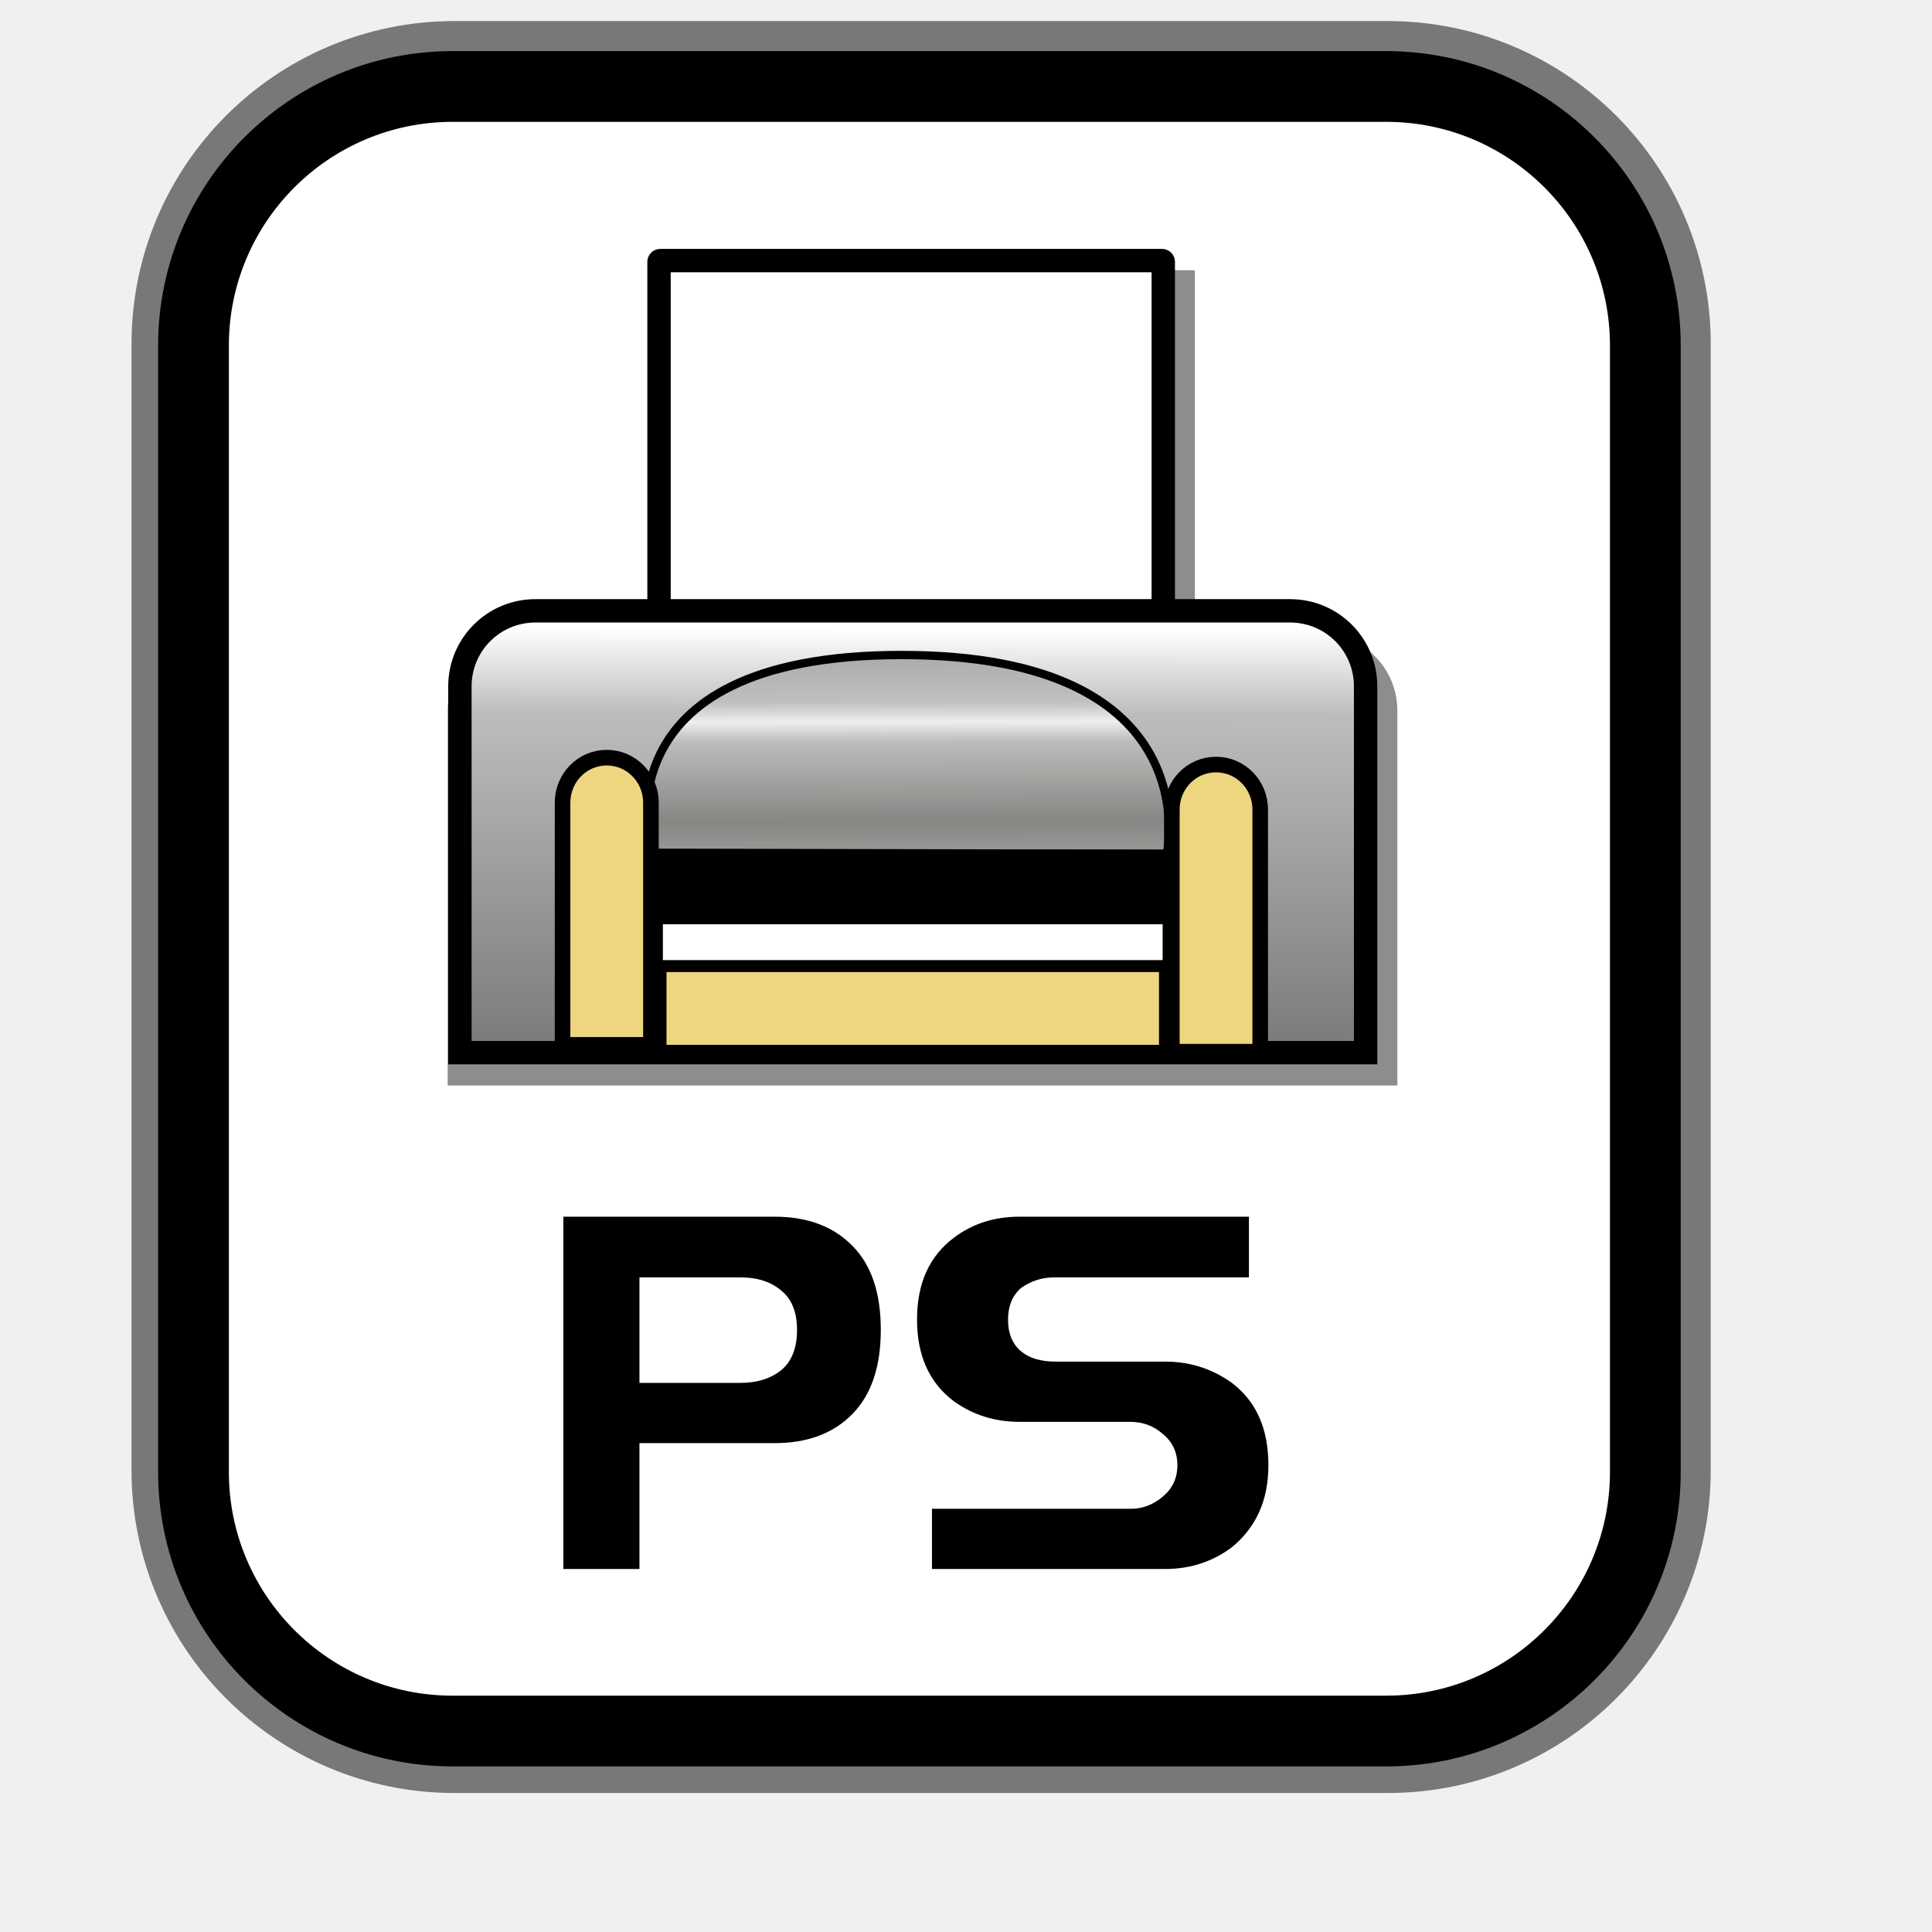
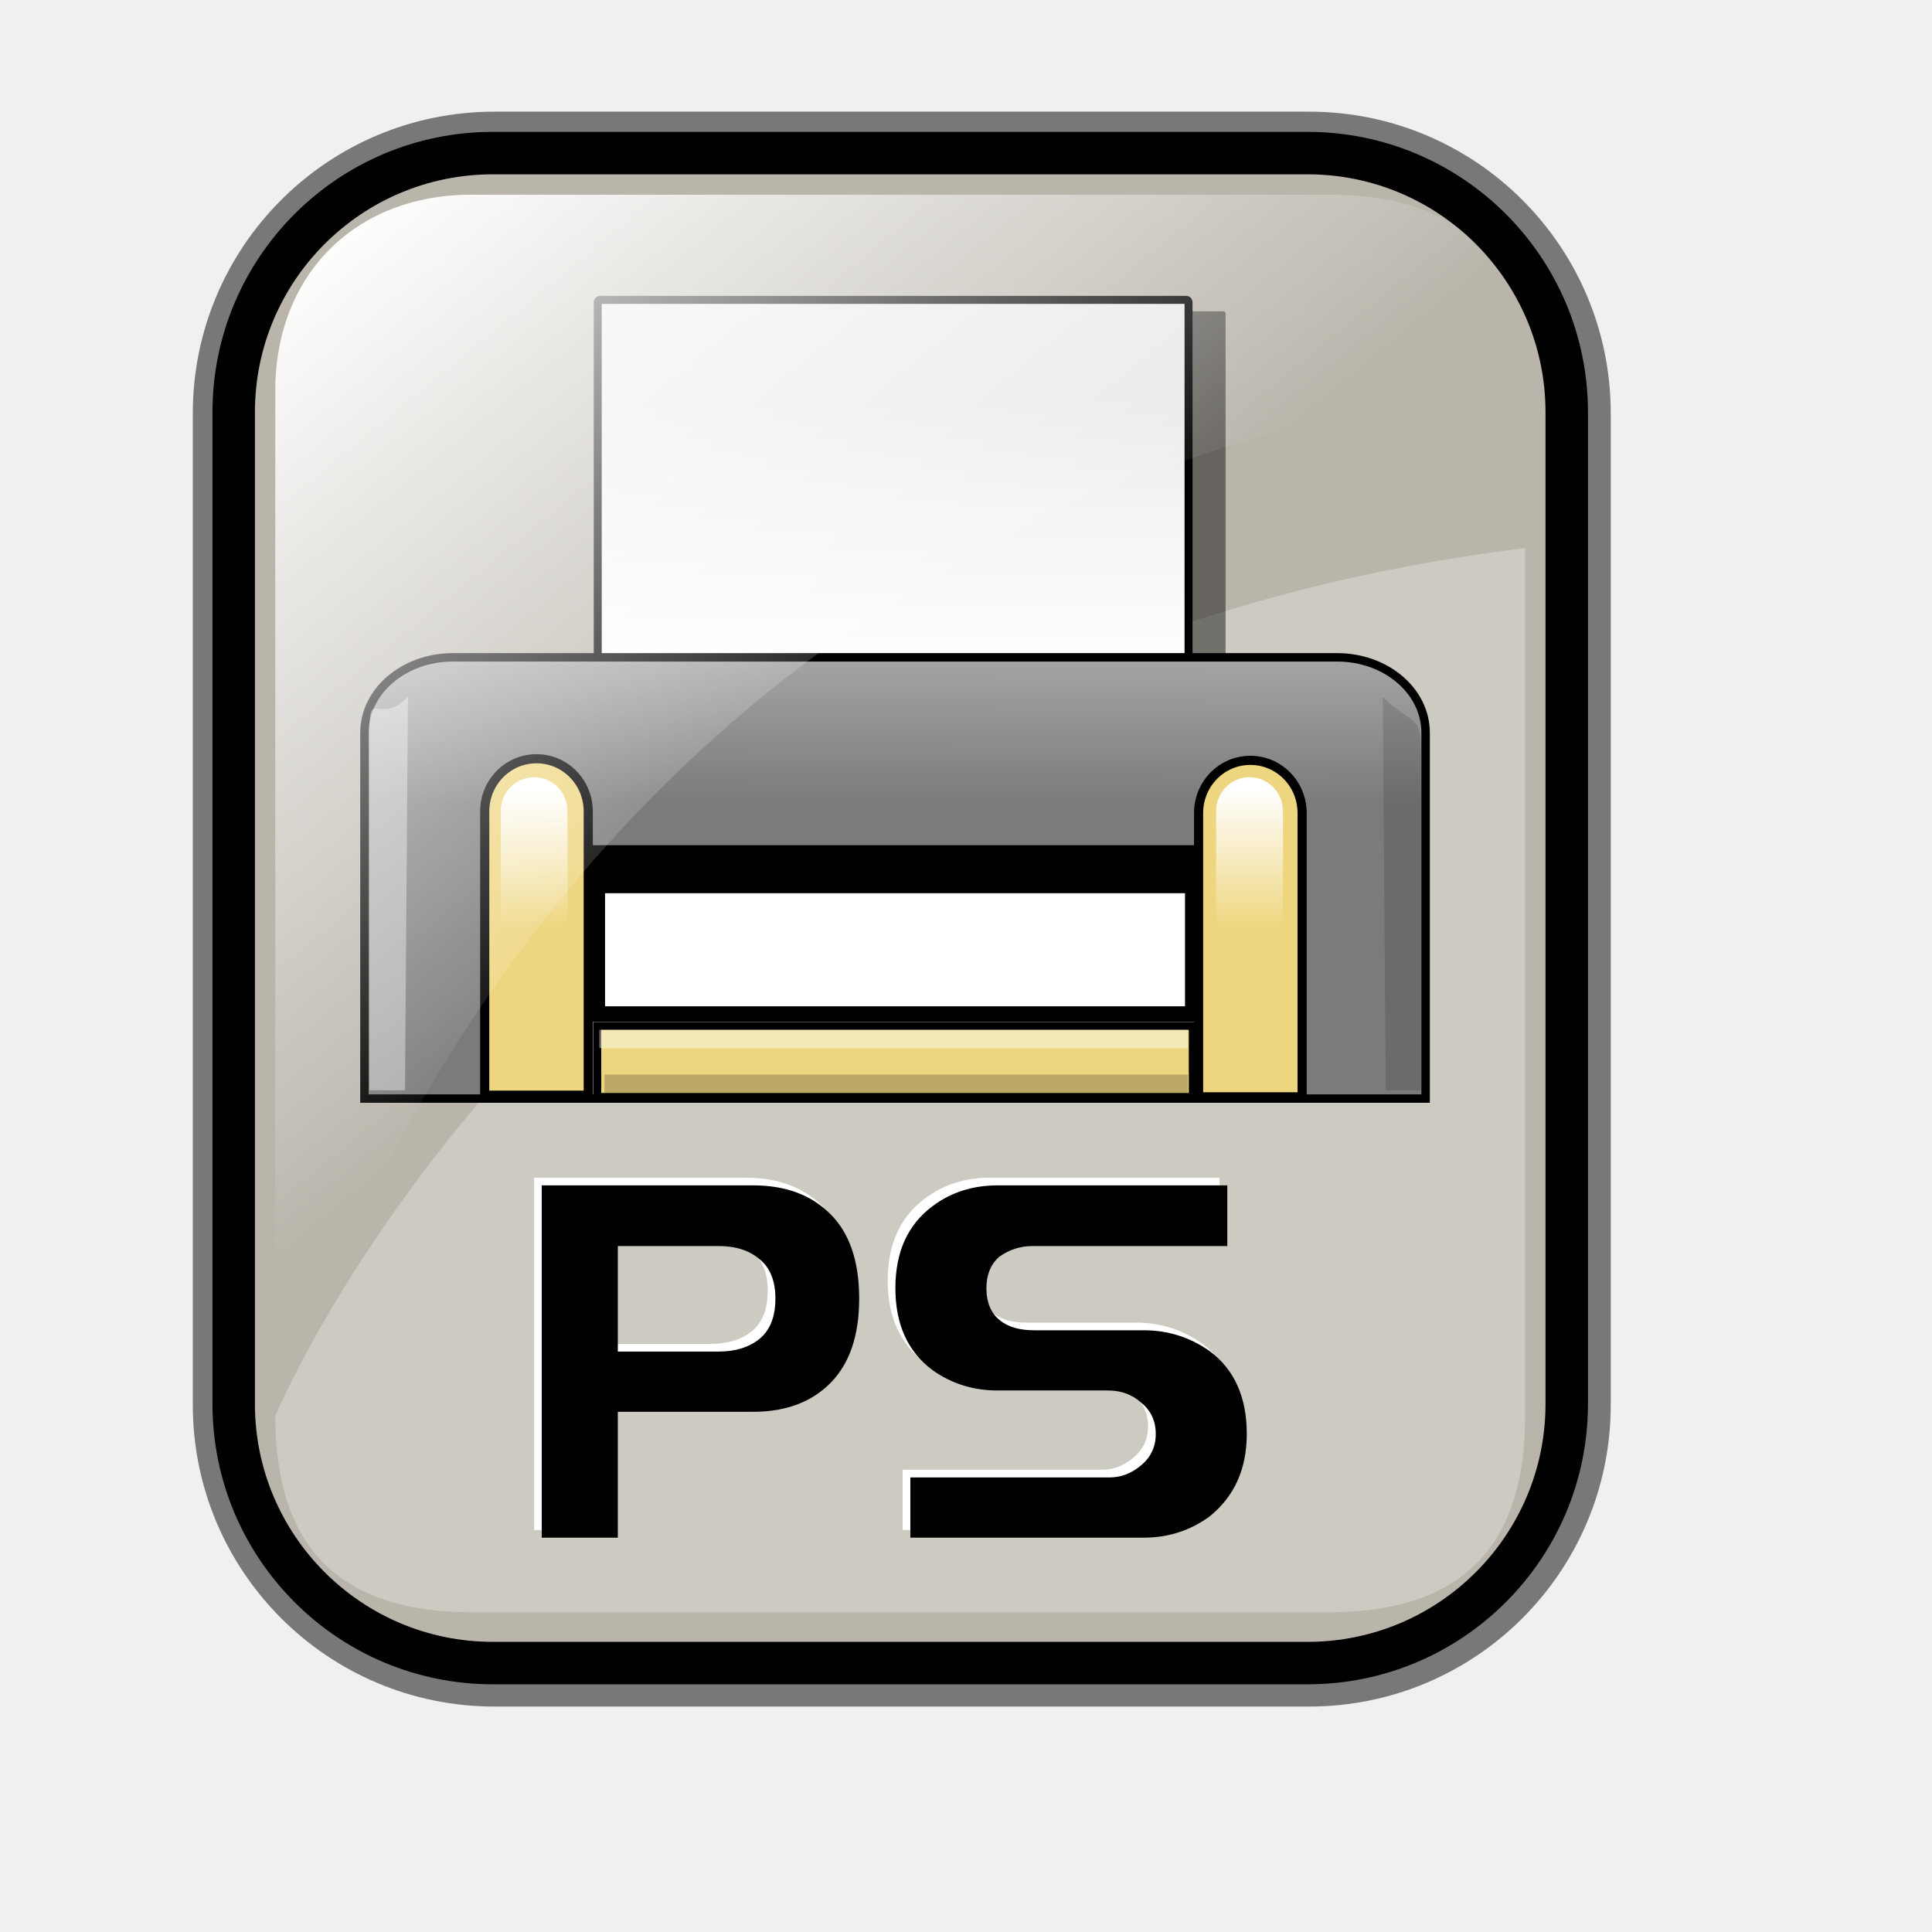
<svg xmlns="http://www.w3.org/2000/svg" xmlns:xlink="http://www.w3.org/1999/xlink" id="svg1" width="128pt" height="128pt">
  <defs id="defs3">
-     <linearGradient xlink:href="#linearGradient827" id="linearGradient830" x1="0.498" y1="0.984" x2="0.502" y2="0.039" />
-     <linearGradient id="linearGradient827">
-       <stop style="stop-color:#7b7b79;stop-opacity:1;" offset="0" id="stop828" />
-       <stop style="stop-color:#bdbdbc;stop-opacity:1;" offset="0.797" id="stop831" />
-       <stop style="stop-color:#fff;stop-opacity:1;" offset="1" id="stop829" />
+     <linearGradient id="linearGradient3587">
+       <stop id="stop3589" offset="0" style="stop-color:#efe0cd;stop-opacity:0.561;" />
+       <stop id="stop3591" offset="1" style="stop-color:#cececd;stop-opacity:0.22;" />
    </linearGradient>
-     <linearGradient xlink:href="#linearGradient827" id="linearGradient834" x1="0.488" y1="0.836" x2="0.485" y2="0.336" spreadMethod="reflect" />
-     <linearGradient id="linearGradient907">
-       <stop style="stop-color:#eed680;stop-opacity:1;" offset="0" id="stop908" />
-       <stop style="stop-color:#dfb546;stop-opacity:1;" offset="0.294" id="stop911" />
-       <stop style="stop-color:#d1940c;stop-opacity:1;" offset="1" id="stop910" />
+     <linearGradient id="linearGradient2832">
+       <stop style="stop-color:#ffffff;stop-opacity:1;" offset="0" id="stop2834" />
+       <stop style="stop-color:#ffffff;stop-opacity:0;" offset="1" id="stop2836" />
    </linearGradient>
-     <linearGradient id="linearGradient869">
-       <stop style="stop-color:#7590ae;stop-opacity:1;" offset="0" id="stop870" />
-       <stop style="stop-color:#89a4c0;stop-opacity:1;" offset="0.87" id="stop912" />
-       <stop style="stop-color:#9db8d2;stop-opacity:1;" offset="1" id="stop871" />
-     </linearGradient>
-     <linearGradient id="linearGradient866">
-       <stop style="stop-color:#ffff00;stop-opacity:1;" offset="0" id="stop867" />
-       <stop style="stop-color:#ffea00;stop-opacity:1;" offset="0.369" id="stop901" />
-       <stop style="stop-color:#ffd600;stop-opacity:1;" offset="1" id="stop868" />
-     </linearGradient>
-     <linearGradient xlink:href="#linearGradient907" id="linearGradient904" x1="0.357" y1="0.493" x2="0.174" y2="0.294" spreadMethod="reflect" />
    <linearGradient id="linearGradient839">
      <stop style="stop-color:#46a046;stop-opacity:1;" offset="0" id="stop840" />
      <stop style="stop-color:#df421e;stop-opacity:1;" offset="0.394" id="stop841" />
      <stop style="stop-color:#ada7c8;stop-opacity:1;" offset="0.72" id="stop842" />
      <stop style="stop-color:#eed680;stop-opacity:1;" offset="1" id="stop843" />
    </linearGradient>
    <linearGradient xlink:href="#linearGradient839" id="linearGradient836" x1="1.3267924e-17" y1="0.5" x2="1" y2="0.5" />
+     <linearGradient xlink:href="#linearGradient2832" id="linearGradient2830" gradientTransform="matrix(0.939922,0,0,0.896911,4.950743,6.511692)" x1="23.984" y1="16.369" x2="72.999" y2="73.399" gradientUnits="userSpaceOnUse" />
+     <linearGradient y2="93.732" x2="107.316" y1="124.28" x1="111.326" gradientTransform="matrix(0.777129,0,0,0.894628,-162.4688,12.76856)" gradientUnits="userSpaceOnUse" id="linearGradient1407" xlink:href="#linearGradient1700" />
+     <linearGradient y2="93.732" x2="107.316" y1="124.28" x1="111.326" gradientTransform="matrix(0.777129,0,0,0.894628,-2.922179,10.43077)" gradientUnits="userSpaceOnUse" id="linearGradient1390" xlink:href="#linearGradient1700" />
+     <linearGradient id="linearGradient1350">
+       <stop style="stop-color:#46a046;stop-opacity:1;" offset="0" id="stop1352" />
+       <stop style="stop-color:#df421e;stop-opacity:1;" offset="0.394" id="stop1354" />
+       <stop style="stop-color:#ada7c8;stop-opacity:1;" offset="0.72" id="stop1356" />
+       <stop style="stop-color:#eed680;stop-opacity:1;" offset="1" id="stop1358" />
+     </linearGradient>
+     <linearGradient xlink:href="#linearGradient839" id="linearGradient1360" x1="1.3267924e-17" y1="0.5" x2="1" y2="0.5" />
+     <linearGradient xlink:href="#linearGradient1700" id="linearGradient1362" gradientTransform="matrix(0.870364,0,0,1.001961,4.612015,4.886798)" x1="123.504" y1="121.732" x2="128.67" y2="87.98" gradientUnits="userSpaceOnUse" />
+     <linearGradient xlink:href="#linearGradient839" id="linearGradient1363" x1="1.3267924e-17" y1="0.5" x2="1" y2="0.5" />
+     <linearGradient id="linearGradient1353">
+       <stop style="stop-color:#46a046;stop-opacity:1;" offset="0" id="stop1355" />
+       <stop style="stop-color:#df421e;stop-opacity:1;" offset="0.394" id="stop1357" />
+       <stop style="stop-color:#ada7c8;stop-opacity:1;" offset="0.72" id="stop1359" />
+       <stop style="stop-color:#eed680;stop-opacity:1;" offset="1" id="stop1361" />
+     </linearGradient>
+     <linearGradient id="linearGradient1700">
+       <stop style="stop-color:#000000;stop-opacity:0.699;" offset="0" id="stop1701" />
+       <stop style="stop-color:#000000;stop-opacity:0;" offset="1" id="stop1702" />
+     </linearGradient>
+     <linearGradient y2="0.5" x2="1" y1="0.5" x1="1.3267924e-17" id="linearGradient1427" xlink:href="#linearGradient839" />
+     <linearGradient id="linearGradient1417">
+       <stop id="stop1419" offset="0" style="stop-color:#46a046;stop-opacity:1;" />
+       <stop id="stop1421" offset="0.394" style="stop-color:#df421e;stop-opacity:1;" />
+       <stop id="stop1423" offset="0.72" style="stop-color:#ada7c8;stop-opacity:1;" />
+       <stop id="stop1425" offset="1" style="stop-color:#eed680;stop-opacity:1;" />
+     </linearGradient>
+     <linearGradient xlink:href="#linearGradient839" id="linearGradient1381" x1="1.3267924e-17" y1="0.5" x2="1" y2="0.5" />
+     <linearGradient id="linearGradient1371">
+       <stop style="stop-color:#46a046;stop-opacity:1;" offset="0" id="stop1373" />
+       <stop style="stop-color:#df421e;stop-opacity:1;" offset="0.394" id="stop1375" />
+       <stop style="stop-color:#ada7c8;stop-opacity:1;" offset="0.72" id="stop1377" />
+       <stop style="stop-color:#eed680;stop-opacity:1;" offset="1" id="stop1379" />
+     </linearGradient>
+     <linearGradient y2="0.5" x2="1" y1="0.5" x1="1.3267924e-17" id="linearGradient1374" xlink:href="#linearGradient839" />
+     <linearGradient id="linearGradient1364">
+       <stop id="stop1366" offset="0" style="stop-color:#46a046;stop-opacity:1;" />
+       <stop id="stop1368" offset="0.394" style="stop-color:#df421e;stop-opacity:1;" />
+       <stop id="stop1370" offset="0.72" style="stop-color:#ada7c8;stop-opacity:1;" />
+       <stop id="stop1372" offset="1" style="stop-color:#eed680;stop-opacity:1;" />
+     </linearGradient>
    <linearGradient xlink:href="#linearGradient869" id="linearGradient674" x1="0.689" y1="0.786" x2="0.374" y2="0.473" spreadMethod="reflect" />
+     <linearGradient xlink:href="#linearGradient839" id="linearGradient1426" x1="1.3267924e-17" y1="0.5" x2="1" y2="0.5" />
+     <linearGradient id="linearGradient1416">
+       <stop style="stop-color:#46a046;stop-opacity:1;" offset="0" id="stop1418" />
+       <stop style="stop-color:#df421e;stop-opacity:1;" offset="0.394" id="stop1420" />
+       <stop style="stop-color:#ada7c8;stop-opacity:1;" offset="0.72" id="stop1422" />
+       <stop style="stop-color:#eed680;stop-opacity:1;" offset="1" id="stop1424" />
+     </linearGradient>
+     <linearGradient xlink:href="#linearGradient907" id="linearGradient904" x1="0.357" y1="0.493" x2="0.174" y2="0.294" spreadMethod="reflect" />
+     <linearGradient id="linearGradient866">
+       <stop style="stop-color:#ffff00;stop-opacity:1;" offset="0" id="stop867" />
+       <stop style="stop-color:#ffea00;stop-opacity:1;" offset="0.369" id="stop901" />
+       <stop style="stop-color:#ffd600;stop-opacity:1;" offset="1" id="stop868" />
+     </linearGradient>
+     <linearGradient id="linearGradient869">
+       <stop style="stop-color:#7590ae;stop-opacity:1;" offset="0" id="stop870" />
+       <stop style="stop-color:#89a4c0;stop-opacity:1;" offset="0.87" id="stop912" />
+       <stop style="stop-color:#9db8d2;stop-opacity:1;" offset="1" id="stop871" />
+     </linearGradient>
+     <linearGradient id="linearGradient907">
+       <stop style="stop-color:#eed680;stop-opacity:1;" offset="0" id="stop908" />
+       <stop style="stop-color:#dfb546;stop-opacity:1;" offset="0.294" id="stop911" />
+       <stop style="stop-color:#d1940c;stop-opacity:1;" offset="1" id="stop910" />
+     </linearGradient>
+     <linearGradient xlink:href="#linearGradient827" id="linearGradient834" x1="49.699" y1="116.606" x2="49.599" y2="101.985" spreadMethod="reflect" gradientTransform="scale(1.6022,0.624142)" gradientUnits="userSpaceOnUse" />
+     <linearGradient id="linearGradient827">
+       <stop style="stop-color:#7b7b79;stop-opacity:1;" offset="0" id="stop828" />
+       <stop style="stop-color:#bdbdbc;stop-opacity:1;" offset="0.797" id="stop831" />
+       <stop style="stop-color:#fff;stop-opacity:1;" offset="1" id="stop829" />
+     </linearGradient>
+     <linearGradient xlink:href="#linearGradient827" id="linearGradient830" x1="56.941" y1="131.964" x2="57.167" y2="77.065" gradientTransform="scale(1.413234,0.707597)" gradientUnits="userSpaceOnUse" />
+     <linearGradient gradientUnits="userSpaceOnUse" gradientTransform="matrix(1.6022,0,0,0.624142,0,0.644068)" spreadMethod="reflect" y2="135.894" x2="51.868" y1="168.575" x1="51.868" id="linearGradient1541" xlink:href="#linearGradient2825" />
+     <linearGradient gradientUnits="userSpaceOnUse" gradientTransform="matrix(1.425413,0,0,0.701551,0,0.644068)" y2="101.998" x2="55.779" y1="135.841" x1="55.779" id="linearGradient1539" xlink:href="#linearGradient827" />
+     <linearGradient id="linearGradient1532">
+       <stop id="stop1534" offset="0" style="stop-color:#c5d2c8;stop-opacity:1;" />
+       <stop id="stop2079" offset="0.871" style="stop-color:#c1d2bf;stop-opacity:1;" />
+       <stop id="stop1537" offset="1" style="stop-color:#fff;stop-opacity:1;" />
+     </linearGradient>
+     <linearGradient id="linearGradient835">
+       <stop id="stop836" offset="0" style="stop-color:#221d19;stop-opacity:1;" />
+       <stop id="stop837" offset="0.842" style="stop-color:#bdbdbc;stop-opacity:1;" />
+       <stop id="stop838" offset="1" style="stop-color:#fff;stop-opacity:1;" />
+     </linearGradient>
+     <linearGradient id="linearGradient2825">
+       <stop id="stop2827" offset="0" style="stop-color:#7b7b79;stop-opacity:0.602;" />
+       <stop id="stop2829" offset="0.457" style="stop-color:#bdbdbc;stop-opacity:1;" />
+       <stop id="stop2831" offset="1" style="stop-color:#fff;stop-opacity:1;" />
+     </linearGradient>
+     <linearGradient id="linearGradient2073">
+       <stop id="stop2075" offset="0" style="stop-color:#ffffff;stop-opacity:1;" />
+       <stop id="stop2077" offset="1" style="stop-color:#ffffff;stop-opacity:0;" />
+     </linearGradient>
+     <linearGradient id="linearGradient2088">
+       <stop style="stop-color:#e9e9e9;stop-opacity:1;" offset="0" id="stop2090" />
+       <stop style="stop-color:#f4f4f4;stop-opacity:1;" offset="0.414" id="stop2094" />
+       <stop style="stop-color:#ffffff;stop-opacity:1;" offset="1" id="stop2092" />
+     </linearGradient>
+     <linearGradient id="linearGradient2097">
+       <stop style="stop-color:#c5d2c8;stop-opacity:1;" offset="0" id="stop2099" />
+       <stop style="stop-color:#ffffff;stop-opacity:1;" offset="1" id="stop2103" />
+     </linearGradient>
+     <linearGradient gradientUnits="userSpaceOnUse" gradientTransform="matrix(1.6022,0,0,0.624142,0,0.644068)" spreadMethod="reflect" y2="135.894" x2="51.868" y1="168.575" x1="51.868" id="linearGradient1525" xlink:href="#linearGradient2825" />
+     <linearGradient gradientUnits="userSpaceOnUse" gradientTransform="matrix(1.425413,0,0,0.597987,0,12.30033)" y2="105.124" x2="55.779" y1="136.759" x1="55.779" id="linearGradient1523" xlink:href="#linearGradient2094" />
+     <linearGradient id="linearGradient1516">
+       <stop id="stop1518" offset="0" style="stop-color:#826647;stop-opacity:1;" />
+       <stop id="stop2088" offset="0.857" style="stop-color:#c0b2a3;stop-opacity:1;" />
+       <stop id="stop1521" offset="1" style="stop-color:#fff;stop-opacity:1;" />
+     </linearGradient>
+     <linearGradient id="linearGradient1508">
+       <stop id="stop1510" offset="0" style="stop-color:#221d19;stop-opacity:1;" />
+       <stop id="stop1512" offset="0.842" style="stop-color:#bdbdbc;stop-opacity:1;" />
+       <stop id="stop1514" offset="1" style="stop-color:#fff;stop-opacity:1;" />
+     </linearGradient>
+     <linearGradient id="linearGradient1500">
+       <stop id="stop1502" offset="0" style="stop-color:#7b7b79;stop-opacity:0.602;" />
+       <stop id="stop1504" offset="0.457" style="stop-color:#bdbdbc;stop-opacity:1;" />
+       <stop id="stop1506" offset="1" style="stop-color:#fff;stop-opacity:1;" />
+     </linearGradient>
+     <linearGradient id="linearGradient1486">
+       <stop style="stop-color:#e9e9e9;stop-opacity:1;" offset="0" id="stop1488" />
+       <stop style="stop-color:#f4f4f4;stop-opacity:1;" offset="0.414" id="stop1490" />
+       <stop style="stop-color:#ffffff;stop-opacity:1;" offset="1" id="stop1492" />
+     </linearGradient>
+     <linearGradient id="linearGradient1480">
+       <stop style="stop-color:#c5d2c8;stop-opacity:1;" offset="0" id="stop1482" />
+       <stop style="stop-color:#ffffff;stop-opacity:1;" offset="1" id="stop1484" />
+     </linearGradient>
+     <linearGradient id="linearGradient2089">
+       <stop id="stop2091" offset="0" style="stop-color:#314e6c;stop-opacity:1;" />
+       <stop id="stop2097" offset="0.814" style="stop-color:#98a6b5;stop-opacity:1;" />
+       <stop id="stop2095" offset="1" style="stop-color:#fff;stop-opacity:1;" />
+     </linearGradient>
+     <linearGradient id="linearGradient2094">
+       <stop id="stop2096" offset="0" style="stop-color:#727272;stop-opacity:1;" />
+       <stop id="stop2102" offset="0.7" style="stop-color:#b8b8b8;stop-opacity:1;" />
+       <stop id="stop2100" offset="1" style="stop-color:#fff;stop-opacity:1;" />
+     </linearGradient>
+     <linearGradient xlink:href="#linearGradient2073" id="linearGradient1551" gradientUnits="userSpaceOnUse" gradientTransform="matrix(0.367729,0,0,1.19512,89.1606,3.758849)" x1="57.517" y1="55.247" x2="57.517" y2="65.404" />
+     <linearGradient xlink:href="#linearGradient2073" id="linearGradient1554" gradientUnits="userSpaceOnUse" gradientTransform="matrix(0.367729,0,0,1.19512,25.96284,3.758849)" x1="57.517" y1="55.247" x2="57.517" y2="65.404" />
+     <linearGradient xlink:href="#linearGradient827" id="linearGradient1562" gradientUnits="userSpaceOnUse" gradientTransform="matrix(0.936879,0,0,0.469089,26.18474,9.06232)" x1="56.941" y1="131.964" x2="57.167" y2="77.065" />
+     <linearGradient xlink:href="#linearGradient2088" id="linearGradient1565" gradientUnits="userSpaceOnUse" gradientTransform="matrix(0.913447,0,0,0.637401,26.18474,-3.281963)" x1="60.294" y1="60.653" x2="60.294" y2="98.393" />
  </defs>
-   <rect style="fill:none;fill-rule:evenodd;stroke:#000000;stroke-width:11.25;stroke-dasharray:none;stroke-opacity:0.5;stroke-linejoin:round;" id="rect834" width="128.252" height="145.276" x="17.243" y="7.487" ry="22.893" />
-   <rect style="fill:#ffffff;fill-rule:evenodd;stroke:#000000;stroke-width:6.25;stroke-dasharray:none;" id="rect828" width="128.252" height="145.276" x="17.092" y="7.638" ry="22.893" />
-   <rect style="fill:#000000;fill-rule:evenodd;stroke:none;stroke-width:3.75;stroke-linejoin:round;stroke-linecap:round;fill-opacity:0.446;" id="rect844" width="44.544" height="41.752" ry="0.11" x="61.008" y="23.87" />
-   <rect style="fill:#ffffff;fill-rule:evenodd;stroke:#000000;stroke-width:2.065;stroke-linecap:round;stroke-linejoin:round;" id="rect843" width="44.544" height="40.781" ry="0.108" x="58.216" y="23.02" />
-   <path style="fill-rule:evenodd;stroke:none;stroke-width:3.75;fill:#000000;stroke-dasharray:none;fill-opacity:0.446;" d="M 46.543,55.91 C 42.665,55.91 39.544,58.96 39.544,62.748 C 39.544,62.748 39.544,91.892 39.544,95.89 L 123.436,95.89 L 123.436,62.748 C 123.436,58.96 120.314,55.91 116.436,55.91 L 46.543,55.91 z " id="path842" />
-   <path style="fill:url(#linearGradient830);fill-rule:evenodd;stroke:#000000;stroke-width:2.065;" d="M 47.302,53.959 C 43.604,53.959 40.627,56.936 40.627,60.634 C 40.627,60.634 40.627,89.084 40.627,92.987 L 120.634,92.987 L 120.634,60.634 C 120.634,56.936 117.657,53.959 113.959,53.959 L 47.302,53.959 z " id="path826" />
-   <path style="fill:url(#linearGradient834);fill-opacity:0.75;fill-rule:evenodd;stroke:#000000;stroke-width:0.551pt;" d="M 57.488,75.332 C 57.488,75.332 52.335,57.861 79.655,57.861 C 106.975,57.861 103.072,75.424 103.072,75.424 L 57.488,75.332 z " id="path845" />
-   <path style="fill:#eed680;fill-rule:evenodd;stroke:#000000;stroke-width:1.377;" d="M 53.598,66.93 C 51.436,66.93 49.695,68.703 49.695,70.905 C 49.695,70.905 49.695,90.347 49.695,92.298 C 51.857,92.298 55.549,92.298 57.501,92.298 L 57.501,70.905 C 57.501,68.703 55.76,66.93 53.598,66.93 z " id="path833" />
-   <path style="fill:#eed680;fill-rule:evenodd;stroke:#000000;stroke-width:1.377;" d="M 107.42,67.537 C 105.258,67.537 103.517,69.31 103.517,71.512 C 103.517,71.512 103.517,90.954 103.517,92.905 C 105.68,92.905 109.372,92.905 111.323,92.905 L 111.323,71.512 C 111.323,69.31 109.582,67.537 107.42,67.537 z " id="path839" />
-   <rect style="fill:#eed680;fill-rule:evenodd;stroke:#000000;stroke-width:1.377;" id="rect840" width="44.882" height="7.806" ry="0" x="58.189" y="85.181" />
-   <rect style="fill-rule:evenodd;stroke:#000000;stroke-width:0.551pt;" id="rect841" width="44.882" height="5.854" x="58.189" y="75.424" />
-   <rect style="fill:#ffffff;fill-rule:evenodd;stroke:#000000;stroke-width:0.551pt;" id="rect842" width="44.882" height="3.903" x="58.189" y="81.278" />
-   <path style="font-size:40;stroke-width:1pt;font-family:Trek;" d="M 110.327,107.48 L 110.327,112.84 L 93.127,112.84 C 92.033,112.84 91.047,113.16 90.167,113.8 C 89.42,114.467 89.047,115.387 89.047,116.56 C 89.047,117.84 89.46,118.8 90.287,119.44 C 91.007,120 91.993,120.28 93.247,120.28 L 102.927,120.28 C 105.087,120.28 107.033,120.894 108.767,122.12 C 110.953,123.747 112.047,126.187 112.047,129.44 C 112.047,132.534 110.953,134.96 108.767,136.72 C 107.06,137.974 105.113,138.6 102.927,138.6 L 82.327,138.6 L 82.327,133.28 L 99.927,133.28 C 100.94,133.28 101.873,132.92 102.727,132.2 C 103.58,131.48 104.007,130.56 104.007,129.44 C 104.007,128.294 103.58,127.374 102.727,126.68 C 101.927,125.96 100.953,125.6 99.807,125.6 L 90.047,125.6 C 87.887,125.6 85.967,125 84.287,123.8 C 82.1,122.174 81.007,119.76 81.007,116.56 C 81.007,113.36 82.1,110.947 84.287,109.32 C 85.913,108.094 87.833,107.48 90.047,107.48 L 110.327,107.48 z M 56.487,127.48 L 56.487,138.6 L 49.767,138.6 L 49.767,107.48 L 68.447,107.48 C 71.327,107.48 73.607,108.334 75.287,110.04 C 76.967,111.72 77.807,114.2 77.807,117.48 C 77.807,120.734 76.967,123.214 75.287,124.92 C 73.607,126.627 71.327,127.48 68.447,127.48 L 56.487,127.48 z M 56.487,112.84 L 56.487,122.16 L 65.407,122.16 C 66.873,122.16 68.073,121.787 69.007,121.04 C 69.94,120.267 70.407,119.08 70.407,117.48 C 70.407,115.907 69.94,114.747 69.007,114 C 68.1,113.227 66.9,112.84 65.407,112.84 L 56.487,112.84 z " id="path891" />
+   <rect style="stroke-miterlimit:4;stroke-dasharray:none;stroke-opacity:0.5;stroke-linejoin:round;stroke-width:7.5;stroke:#000000;fill-rule:evenodd;fill:none" id="rect834" width="117.756" height="133.387" x="20.782" y="13.614" ry="22.893" rx="22.893" />
+   <rect style="stroke-miterlimit:4;stroke-dasharray:none;fill:#bab5ab;fill-opacity:1;fill-rule:evenodd;stroke:#000000;stroke-width:3.75" id="rect828" width="117.756" height="133.387" x="20.644" y="13.524" ry="22.893" rx="22.893" />
+   <path style="stroke-width:6.25;stroke:none;fill-rule:evenodd;fill-opacity:0.279;fill:#ffffff" d="M 117.381,142.419 L 41.663,142.419 C 30.018,142.419 24.316,136.717 24.316,125.073 C 24.316,125.073 51.937,58.557 134.727,48.415 L 134.727,125.073 C 134.727,136.717 129.025,142.419 117.381,142.419 z " id="path2838" />
+   <path style="font-size:40;fill:#ffffff;fill-opacity:1;stroke-width:1pt;font-family:Trek" d="M 107.738,104.034 L 107.738,109.394 L 90.538,109.394 C 89.444,109.394 88.458,109.714 87.578,110.354 C 86.831,111.021 86.458,111.941 86.458,113.114 C 86.458,114.394 86.871,115.354 87.698,115.994 C 88.418,116.554 89.404,116.834 90.658,116.834 L 100.338,116.834 C 102.498,116.834 104.444,117.447 106.178,118.674 C 108.364,120.301 109.458,122.741 109.458,125.994 C 109.458,129.087 108.364,131.514 106.178,133.274 C 104.471,134.527 102.524,135.154 100.338,135.154 L 79.738,135.154 L 79.738,129.834 L 97.338,129.834 C 98.351,129.834 99.284,129.474 100.138,128.754 C 100.991,128.034 101.418,127.114 101.418,125.994 C 101.418,124.847 100.991,123.927 100.138,123.234 C 99.338,122.514 98.364,122.154 97.218,122.154 L 87.458,122.154 C 85.298,122.154 83.378,121.554 81.698,120.354 C 79.511,118.727 78.418,116.314 78.418,113.114 C 78.418,109.914 79.511,107.501 81.698,105.874 C 83.324,104.647 85.244,104.034 87.458,104.034 L 107.738,104.034 z M 53.898,124.034 L 53.898,135.154 L 47.178,135.154 L 47.178,104.034 L 65.858,104.034 C 68.738,104.034 71.018,104.887 72.698,106.594 C 74.378,108.274 75.218,110.754 75.218,114.034 C 75.218,117.287 74.378,119.767 72.698,121.474 C 71.018,123.181 68.738,124.034 65.858,124.034 L 53.898,124.034 z M 53.898,109.394 L 53.898,118.714 L 62.818,118.714 C 64.284,118.714 65.484,118.341 66.418,117.594 C 67.351,116.821 67.818,115.634 67.818,114.034 C 67.818,112.461 67.351,111.301 66.418,110.554 C 65.511,109.781 64.311,109.394 62.818,109.394 L 53.898,109.394 z " id="path2353" />
+   <path style="font-size:40;stroke-width:1pt;font-family:Trek" d="M 108.416,104.712 L 108.416,110.072 L 91.216,110.072 C 90.122,110.072 89.136,110.392 88.256,111.032 C 87.509,111.699 87.136,112.619 87.136,113.792 C 87.136,115.072 87.549,116.032 88.376,116.672 C 89.096,117.232 90.082,117.512 91.336,117.512 L 101.016,117.512 C 103.176,117.512 105.122,118.125 106.856,119.352 C 109.042,120.979 110.136,123.419 110.136,126.672 C 110.136,129.765 109.042,132.192 106.856,133.952 C 105.149,135.205 103.202,135.832 101.016,135.832 L 80.416,135.832 L 80.416,130.512 L 98.016,130.512 C 99.029,130.512 99.962,130.152 100.816,129.432 C 101.669,128.712 102.096,127.792 102.096,126.672 C 102.096,125.525 101.669,124.605 100.816,123.912 C 100.016,123.192 99.042,122.832 97.896,122.832 L 88.136,122.832 C 85.976,122.832 84.056,122.232 82.376,121.032 C 80.189,119.405 79.096,116.992 79.096,113.792 C 79.096,110.592 80.189,108.179 82.376,106.552 C 84.002,105.325 85.922,104.712 88.136,104.712 L 108.416,104.712 z M 54.576,124.712 L 54.576,135.832 L 47.856,135.832 L 47.856,104.712 L 66.536,104.712 C 69.416,104.712 71.696,105.565 73.376,107.272 C 75.056,108.952 75.896,111.432 75.896,114.712 C 75.896,117.965 75.056,120.445 73.376,122.152 C 71.696,123.859 69.416,124.712 66.536,124.712 L 54.576,124.712 z M 54.576,110.072 L 54.576,119.392 L 63.496,119.392 C 64.962,119.392 66.162,119.019 67.096,118.272 C 68.029,117.499 68.496,116.312 68.496,114.712 C 68.496,113.139 68.029,111.979 67.096,111.232 C 66.189,110.459 64.989,110.072 63.496,110.072 L 54.576,110.072 z " id="path891" />
+   <rect rx="0.2" y="27.499" x="56.073" ry="0.2" height="37.425" width="52.19" id="rect844" style="fill:#000000;fill-opacity:0.446;fill-rule:evenodd;stroke:none;stroke-width:3.75;stroke-linecap:round;stroke-linejoin:round" />
+   <rect rx="0.196" y="26.489" x="52.802" ry="0.196" height="36.367" width="52.19" id="rect843" style="fill:url(#linearGradient1565);fill-opacity:1;fill-rule:evenodd;stroke:#000000;stroke-width:0.704;stroke-linecap:round;stroke-linejoin:round;stroke-miterlimit:4" />
+   <path id="path826" d="M 40.014,58.067 C 35.681,58.067 32.193,61.041 32.193,64.734 C 32.193,64.734 32.193,93.147 32.193,97.045 L 125.935,97.045 L 125.935,64.734 C 125.935,61.041 122.447,58.067 118.114,58.067 L 40.014,58.067 z " style="fill:url(#linearGradient1562);fill-opacity:1;fill-rule:evenodd;stroke:#000000;stroke-width:0.745;stroke-miterlimit:4" />
+   <path id="path833" d="M 47.391,67.025 C 44.858,67.025 42.818,69.102 42.818,71.682 C 42.818,71.682 42.818,94.461 42.818,96.748 C 45.352,96.748 49.677,96.748 51.964,96.748 L 51.964,71.682 C 51.964,69.102 49.924,67.025 47.391,67.025 z " style="fill:#eed680;fill-opacity:1;fill-rule:evenodd;stroke:#000000;stroke-width:0.807;stroke-miterlimit:4" />
+   <path id="path839" d="M 110.452,67.167 C 107.919,67.167 105.88,69.244 105.88,71.824 C 105.88,71.824 105.88,94.603 105.88,96.89 C 108.413,96.89 112.739,96.89 115.025,96.89 L 115.025,71.824 C 115.025,69.244 112.986,67.167 110.452,67.167 z " style="fill:#eed680;fill-opacity:1;fill-rule:evenodd;stroke:#000000;stroke-width:0.807;stroke-miterlimit:4" />
+   <rect y="90.631" x="52.77" ry="0" height="6.261" width="52.587" id="rect840" style="fill:#eed680;fill-opacity:1;fill-rule:evenodd;stroke:#000000;stroke-width:0.686;stroke-miterlimit:4;stroke-opacity:1" />
+   <rect y="75.13" x="52.77" height="8.066" width="52.587" id="rect841" style="fill-rule:evenodd;stroke:#000000;stroke-width:0.7pt" />
+   <rect y="78.225" x="52.77" height="11.346" width="52.587" id="rect842" style="fill:#ffffff;fill-opacity:1;fill-rule:evenodd;stroke:#000000;stroke-width:1.016pt" />
+   <path id="path1313" d="M 47.182,68.657 C 45.546,68.657 44.229,69.998 44.229,71.665 C 44.229,71.665 44.229,86.377 44.229,87.853 C 45.865,87.853 48.659,87.853 50.135,87.853 L 50.135,71.665 C 50.135,69.998 48.818,68.657 47.182,68.657 z " style="fill:url(#linearGradient1554);fill-opacity:1;fill-rule:evenodd;stroke:none;stroke-width:0.786;stroke-miterlimit:4" />
+   <path id="path2081" d="M 110.38,68.657 C 108.744,68.657 107.427,69.998 107.427,71.665 C 107.427,71.665 107.427,86.377 107.427,87.853 C 109.063,87.853 111.856,87.853 113.333,87.853 L 113.333,71.665 C 113.333,69.998 112.016,68.657 110.38,68.657 z " style="fill:url(#linearGradient1551);fill-opacity:1;fill-rule:evenodd;stroke:none;stroke-width:0.786;stroke-miterlimit:4" />
+   <rect y="90.972" x="52.944" ry="0" height="1.612" width="51.995" id="rect2085" style="fill:#ffffff;fill-opacity:0.437;fill-rule:evenodd;stroke:none;stroke-width:1.206;stroke-opacity:1" />
+   <rect y="94.924" x="53.391" ry="0" height="1.612" width="51.546" id="rect2845" style="fill:#000000;fill-opacity:0.211;fill-rule:evenodd;stroke:none;stroke-width:1.206;stroke-opacity:1" />
+   <path id="path1335" d="M 36.037,61.527 C 33.501,64.221 32.642,60.724 32.642,64.434 C 32.642,64.434 32.642,92.396 32.642,96.311 L 35.776,96.311 L 36.037,61.527 z " style="fill:#ffffff;fill-opacity:0.389;fill-rule:evenodd;stroke:none;stroke-width:1.217;stroke-miterlimit:4" />
+   <path id="path2869" d="M 122.15,61.572 C 124.685,64.098 125.544,62.947 125.544,66.425 C 125.544,66.425 125.544,92.641 125.544,96.311 L 122.41,96.311 L 122.15,61.572 z " style="fill:#000000;fill-opacity:0.13;fill-rule:evenodd;stroke:none;stroke-width:1.217;stroke-miterlimit:4" />
+   <path style="fill:url(#linearGradient2830);fill-opacity:1;fill-rule:evenodd;stroke:none;stroke-width:6.25" d="M 41.663,17.197 L 117.381,17.197 C 129.025,17.197 134.727,22.899 134.727,34.544 C 134.727,34.544 55.441,35.449 24.316,125.892 L 24.316,34.544 C 24.316,24.255 31.374,17.197 41.663,17.197 z " id="rect2063" />
</svg>
